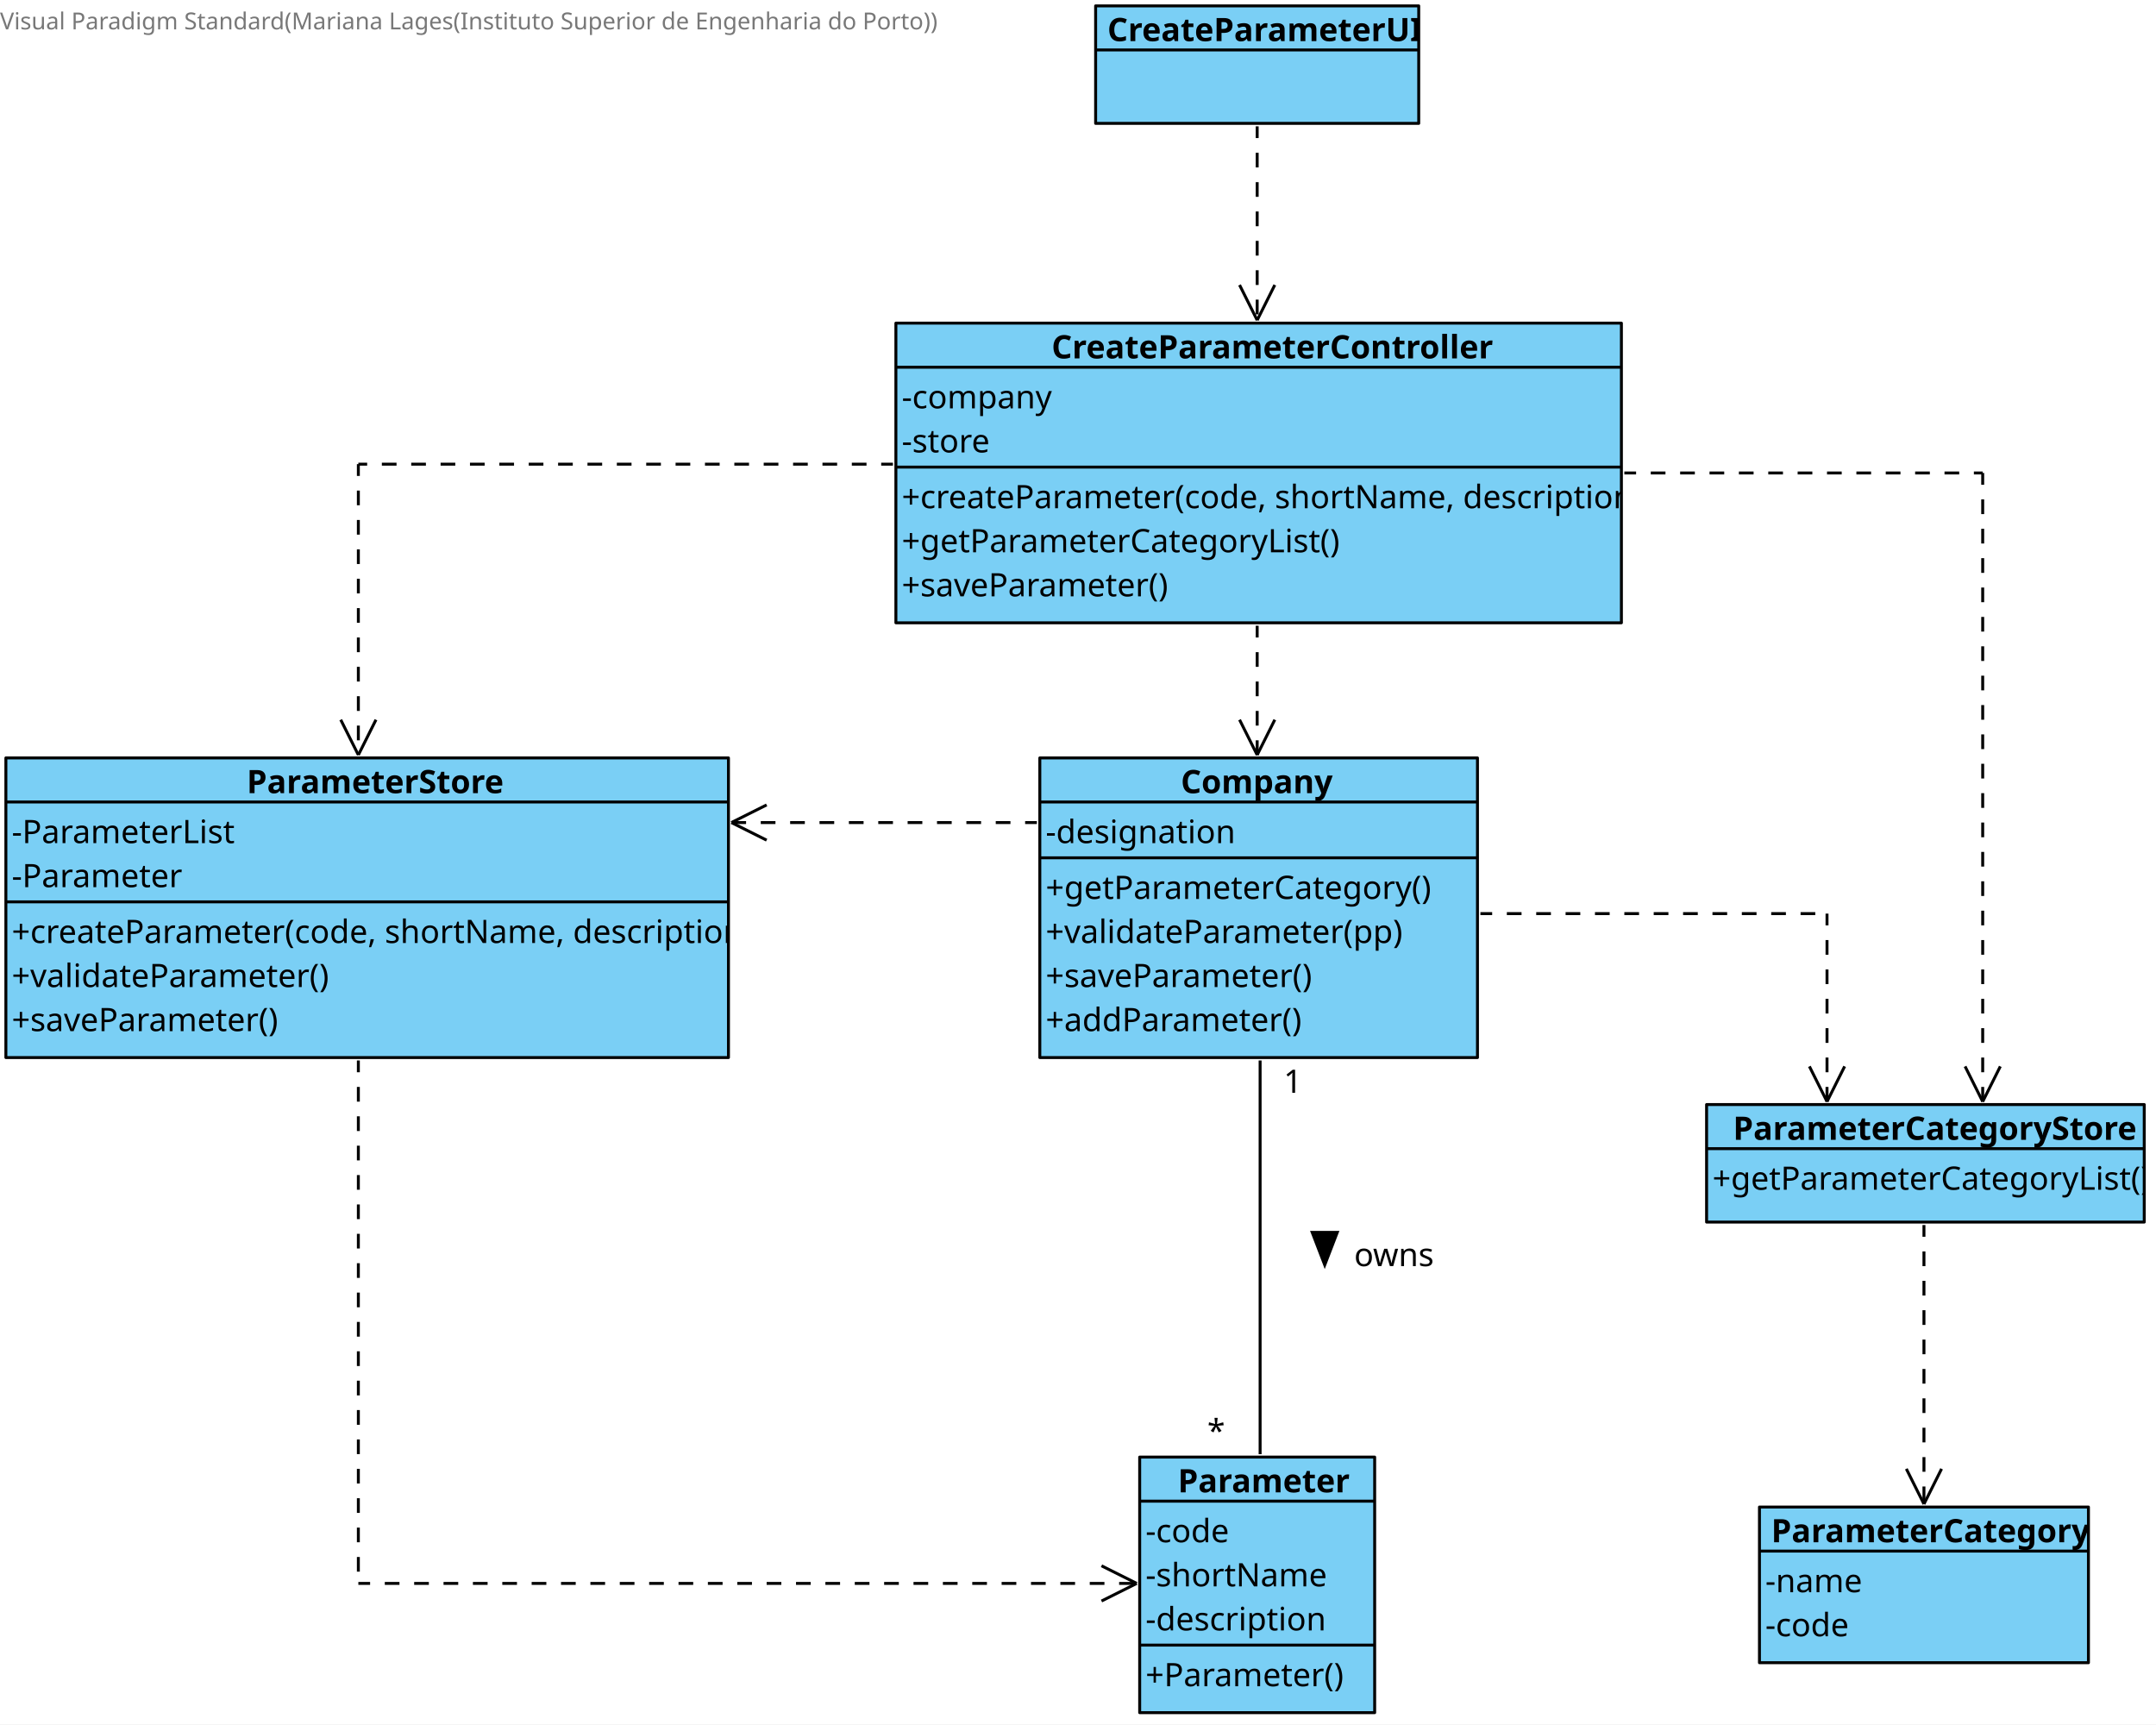
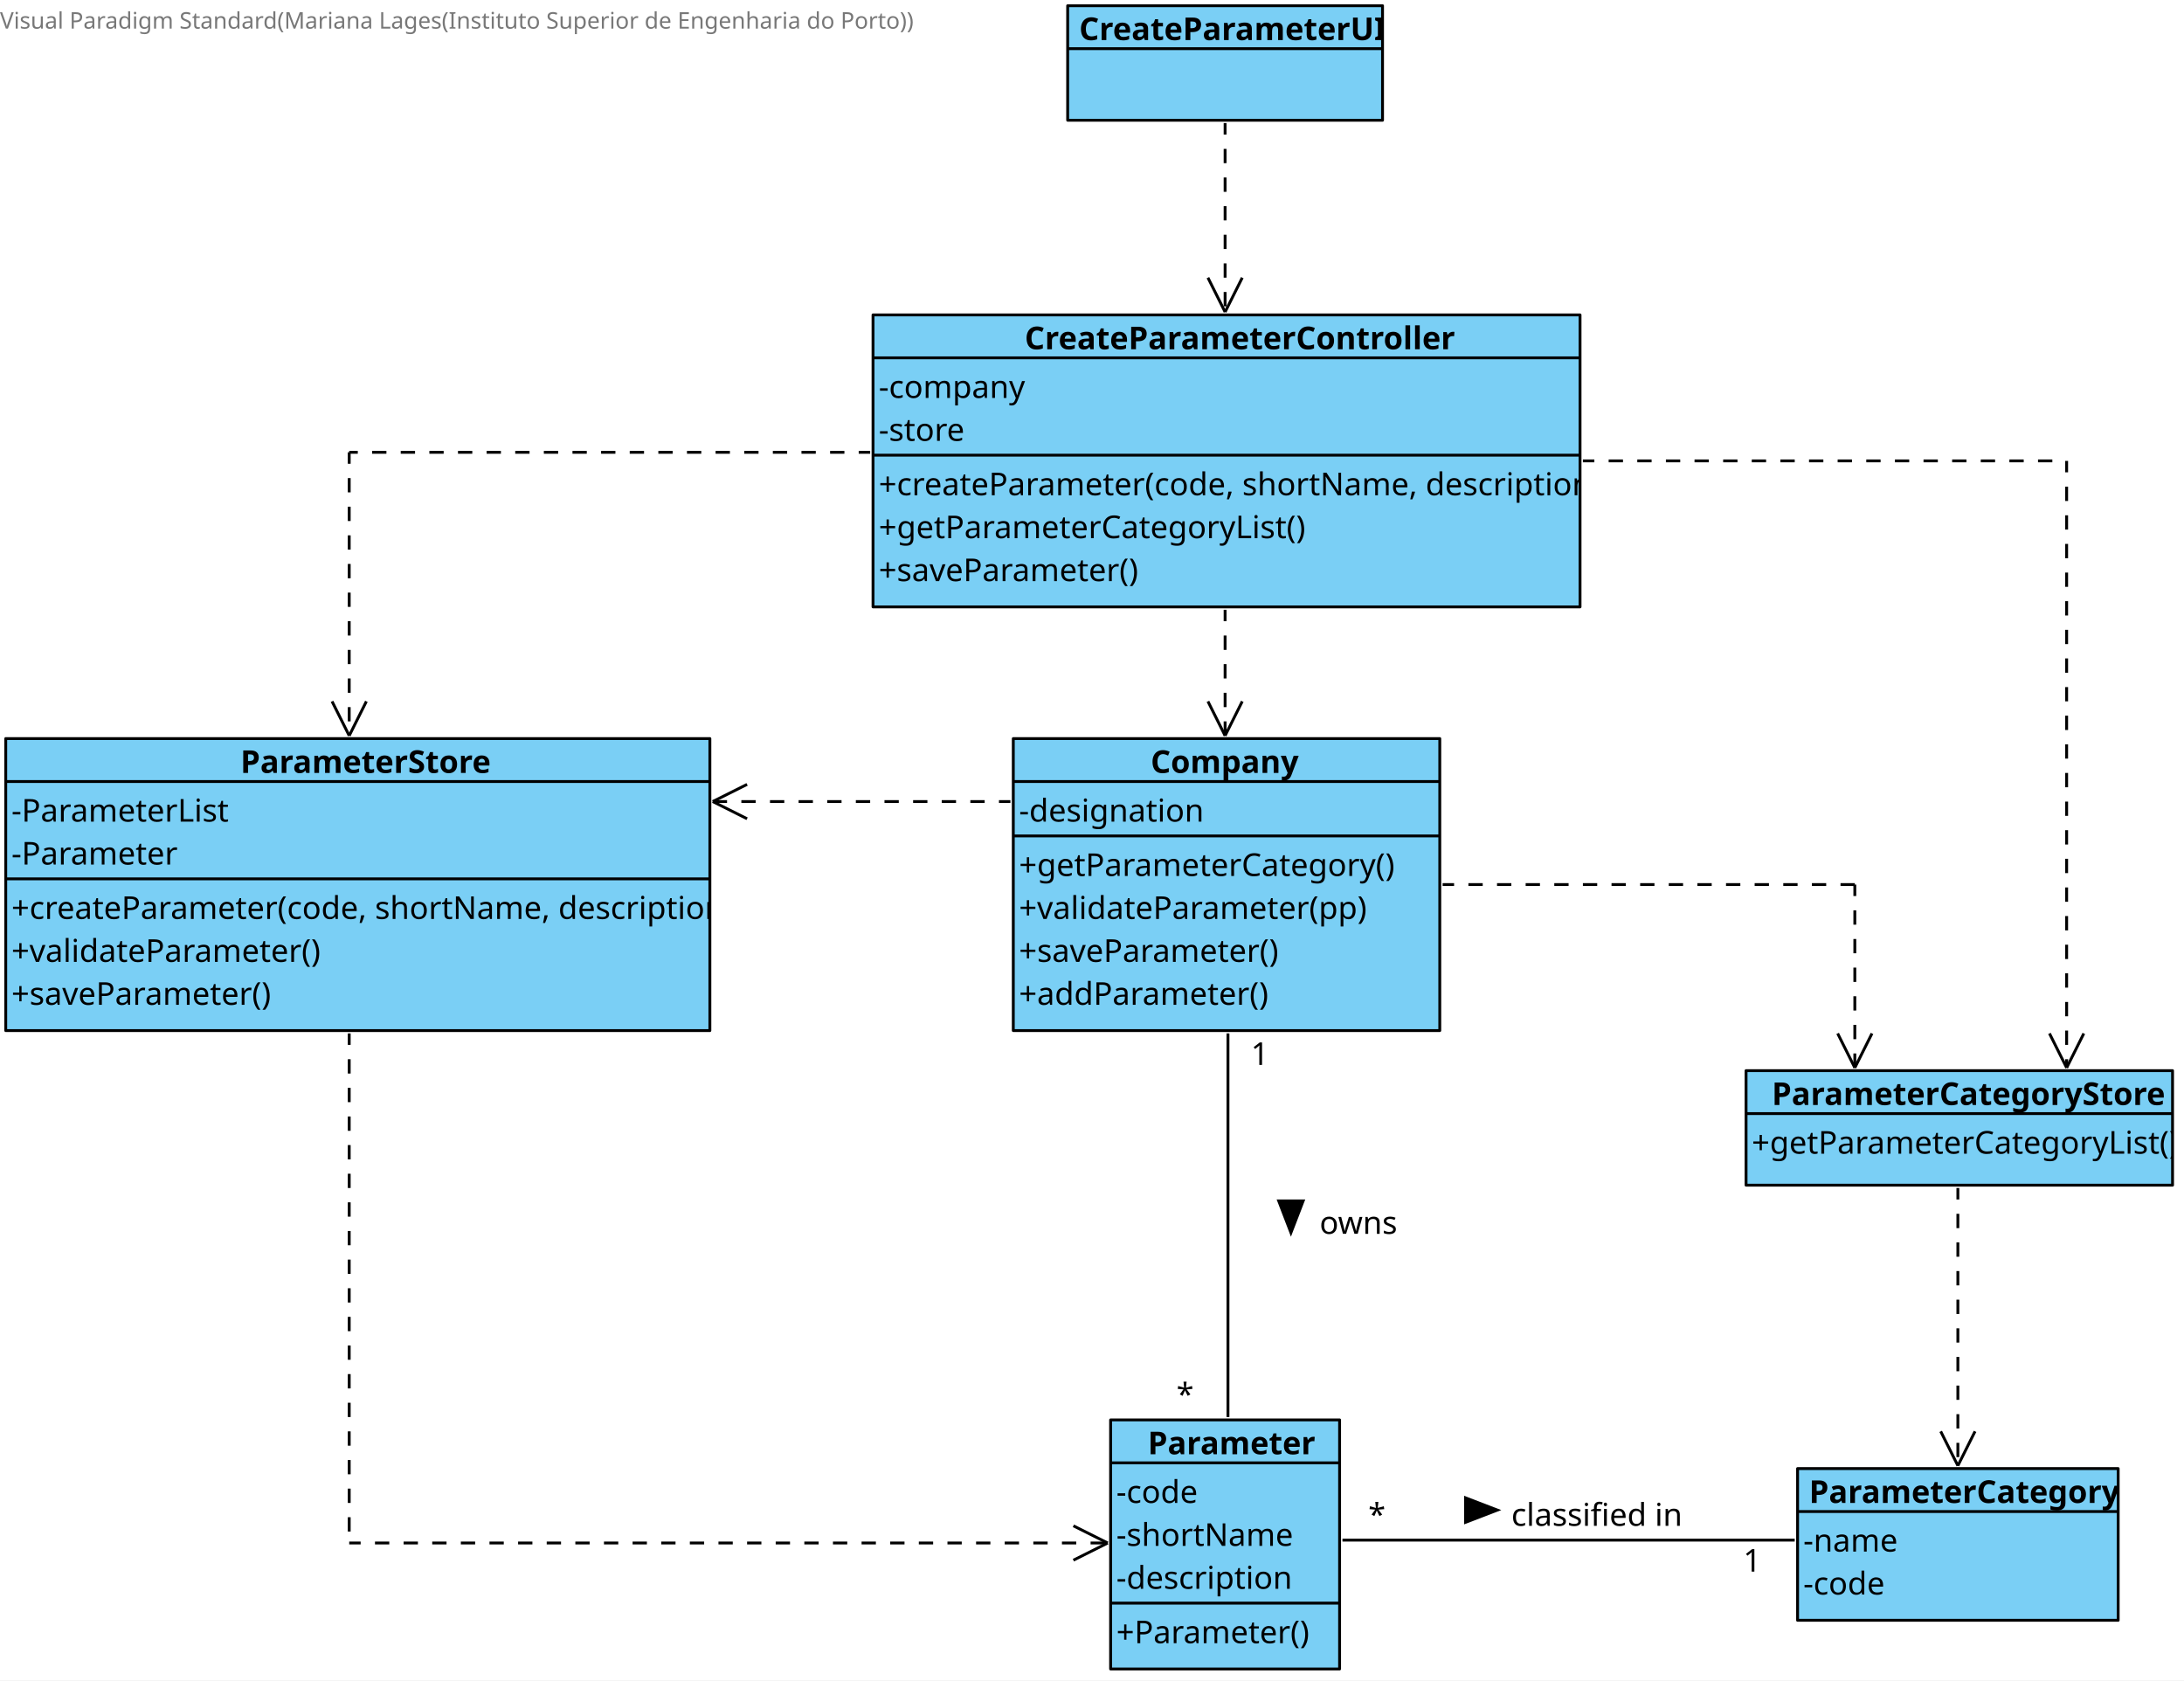
- <svg xmlns="http://www.w3.org/2000/svg" fill-opacity="0" color-rendering="auto" color-interpolation="auto" text-rendering="auto" stroke="rgb(0,0,0)" stroke-linecap="square" width="734" stroke-miterlimit="10" shape-rendering="auto" stroke-opacity="0" fill="rgb(0,0,0)" stroke-dasharray="none" font-weight="normal" stroke-width="1" height="587" font-family="'Dialog'" font-style="normal" stroke-linejoin="miter" font-size="12px" stroke-dashoffset="0" image-rendering="auto">
+ <svg xmlns="http://www.w3.org/2000/svg" fill-opacity="0" color-rendering="auto" color-interpolation="auto" text-rendering="auto" stroke="rgb(0,0,0)" stroke-linecap="square" width="763" stroke-miterlimit="10" shape-rendering="auto" stroke-opacity="0" fill="rgb(0,0,0)" stroke-dasharray="none" font-weight="normal" stroke-width="1" height="587" font-family="'Dialog'" font-style="normal" stroke-linejoin="miter" font-size="12px" stroke-dashoffset="0" image-rendering="auto">
  <defs id="genericDefs" />
  <g>
    <defs id="defs1">
      <clipPath clipPathUnits="userSpaceOnUse" id="clipPath1">
        <path d="M-7 -7 L121 -7 L121 51 L-7 51 L-7 -7 Z" />
      </clipPath>
      <clipPath clipPathUnits="userSpaceOnUse" id="clipPath2">
        <path d="M0 0 L0 25 L110 25 L110 0 Z" />
      </clipPath>
      <clipPath clipPathUnits="userSpaceOnUse" id="clipPath3">
        <path d="M0 0 L0 15 L110 15 L110 0 Z" />
      </clipPath>
      <clipPath clipPathUnits="userSpaceOnUse" id="clipPath4">
        <path d="M-7 -7 L258 -7 L258 113 L-7 113 L-7 -7 Z" />
      </clipPath>
      <clipPath clipPathUnits="userSpaceOnUse" id="clipPath5">
        <path d="M0 0 L0 87 L247 87 L247 0 Z" />
      </clipPath>
      <clipPath clipPathUnits="userSpaceOnUse" id="clipPath6">
        <path d="M0 0 L0 15 L247 15 L247 0 Z" />
      </clipPath>
      <clipPath clipPathUnits="userSpaceOnUse" id="clipPath7">
        <path d="M-7 -7 L160 -7 L160 113 L-7 113 L-7 -7 Z" />
      </clipPath>
      <clipPath clipPathUnits="userSpaceOnUse" id="clipPath8">
        <path d="M0 0 L0 87 L149 87 L149 0 Z" />
      </clipPath>
      <clipPath clipPathUnits="userSpaceOnUse" id="clipPath9">
        <path d="M0 0 L0 15 L149 15 L149 0 Z" />
      </clipPath>
      <clipPath clipPathUnits="userSpaceOnUse" id="clipPath10">
        <path d="M-7 -7 L257 -7 L257 113 L-7 113 L-7 -7 Z" />
      </clipPath>
      <clipPath clipPathUnits="userSpaceOnUse" id="clipPath11">
        <path d="M0 0 L0 87 L246 87 L246 0 Z" />
      </clipPath>
      <clipPath clipPathUnits="userSpaceOnUse" id="clipPath12">
        <path d="M0 0 L0 15 L246 15 L246 0 Z" />
      </clipPath>
      <clipPath clipPathUnits="userSpaceOnUse" id="clipPath13">
        <path d="M-7 -7 L160 -7 L160 51 L-7 51 L-7 -7 Z" />
      </clipPath>
      <clipPath clipPathUnits="userSpaceOnUse" id="clipPath14">
        <path d="M0 0 L0 25 L149 25 L149 0 Z" />
      </clipPath>
      <clipPath clipPathUnits="userSpaceOnUse" id="clipPath15">
        <path d="M-7 -7 L91 -7 L91 98 L-7 98 L-7 -7 Z" />
      </clipPath>
      <clipPath clipPathUnits="userSpaceOnUse" id="clipPath16">
        <path d="M0 0 L0 72 L80 72 L80 0 Z" />
      </clipPath>
      <clipPath clipPathUnits="userSpaceOnUse" id="clipPath17">
        <path d="M0 0 L0 15 L80 15 L80 0 Z" />
      </clipPath>
      <clipPath clipPathUnits="userSpaceOnUse" id="clipPath18">
        <path d="M-7 -7 L123 -7 L123 64 L-7 64 L-7 -7 Z" />
      </clipPath>
      <clipPath clipPathUnits="userSpaceOnUse" id="clipPath19">
        <path d="M0 0 L0 38 L112 38 L112 0 Z" />
      </clipPath>
      <clipPath clipPathUnits="userSpaceOnUse" id="clipPath20">
        <path d="M0 0 L0 15 L112 15 L112 0 Z" />
      </clipPath>
      <clipPath clipPathUnits="userSpaceOnUse" id="clipPath21">
        <path d="M-7 -7 L38 -7 L38 26 L-7 26 L-7 -7 Z" />
      </clipPath>
      <clipPath clipPathUnits="userSpaceOnUse" id="clipPath22">
        <path d="M0 0 L0 15 L27 15 L27 0 Z" />
      </clipPath>
      <clipPath clipPathUnits="userSpaceOnUse" id="clipPath23">
        <path d="M-7 -7 L36 -7 L36 26 L-7 26 L-7 -7 Z" />
      </clipPath>
      <clipPath clipPathUnits="userSpaceOnUse" id="clipPath24">
        <path d="M0 0 L0 15 L25 15 L25 0 Z" />
      </clipPath>
      <clipPath clipPathUnits="userSpaceOnUse" id="clipPath25">
        <path d="M0 0 L104 0 L104 170 L0 170 L0 0 Z" />
      </clipPath>
      <clipPath clipPathUnits="userSpaceOnUse" id="clipPath26">
        <path d="M0 0 L0 170 L104 170 L104 0 Z" />
      </clipPath>
      <clipPath clipPathUnits="userSpaceOnUse" id="clipPath27">
        <path d="M0 0 L104 0 L104 148 L0 148 L0 0 Z" />
      </clipPath>
      <clipPath clipPathUnits="userSpaceOnUse" id="clipPath28">
        <path d="M0 0 L0 148 L104 148 L104 0 Z" />
      </clipPath>
      <clipPath clipPathUnits="userSpaceOnUse" id="clipPath29">
-         <path d="M0 0 L222 0 L222 168 L0 168 L0 0 Z" />
+         <path d="M0 0 L248 0 L248 168 L0 168 L0 0 Z" />
      </clipPath>
      <clipPath clipPathUnits="userSpaceOnUse" id="clipPath30">
-         <path d="M0 0 L0 158 L43 158 L43 168 L222 168 L222 0 Z" />
+         <path d="M0 0 L0 160 L43 160 L43 168 L248 168 L248 0 Z" />
      </clipPath>
      <clipPath clipPathUnits="userSpaceOnUse" id="clipPath31">
        <path d="M0 0 L104 0 L104 238 L0 238 L0 0 Z" />
      </clipPath>
      <clipPath clipPathUnits="userSpaceOnUse" id="clipPath32">
        <path d="M0 0 L0 238 L104 238 L104 124 L54 124 L54 108 L104 108 L104 0 Z" />
      </clipPath>
      <clipPath clipPathUnits="userSpaceOnUse" id="clipPath33">
        <path d="M0 0 L369 0 L369 282 L0 282 L0 0 Z" />
      </clipPath>
      <clipPath clipPathUnits="userSpaceOnUse" id="clipPath34">
        <path d="M0 0 L0 282 L369 282 L369 124 L361 124 L361 108 L369 108 L369 0 Z" />
      </clipPath>
      <clipPath clipPathUnits="userSpaceOnUse" id="clipPath35">
-         <path d="M0 0 L104 0 L104 199 L0 199 L0 0 Z" />
+         <path d="M0 0 L104 0 L104 201 L0 201 L0 0 Z" />
      </clipPath>
      <clipPath clipPathUnits="userSpaceOnUse" id="clipPath36">
-         <path d="M0 0 L0 199 L104 199 L104 0 Z" />
+         <path d="M0 0 L0 201 L104 201 L104 0 Z" />
      </clipPath>
      <clipPath clipPathUnits="userSpaceOnUse" id="clipPath37">
        <path d="M0 0 L286 0 L286 203 L0 203 L0 0 Z" />
      </clipPath>
      <clipPath clipPathUnits="userSpaceOnUse" id="clipPath38">
        <path d="M0 0 L0 203 L286 203 L286 0 Z" />
      </clipPath>
      <clipPath clipPathUnits="userSpaceOnUse" id="clipPath39">
        <path d="M0 0 L208 0 L208 104 L0 104 L0 0 Z" />
      </clipPath>
      <clipPath clipPathUnits="userSpaceOnUse" id="clipPath40">
        <path d="M0 0 L0 104 L208 104 L208 0 Z" />
      </clipPath>
      <clipPath clipPathUnits="userSpaceOnUse" id="clipPath41">
-         <path d="M0 0 L226 0 L226 318 L0 318 L0 0 Z" />
+         <path d="M0 0 L273 0 L273 316 L0 316 L0 0 Z" />
      </clipPath>
      <clipPath clipPathUnits="userSpaceOnUse" id="clipPath42">
-         <path d="M0 0 L0 318 L226 318 L226 0 Z" />
+         <path d="M0 0 L0 316 L273 316 L273 0 Z" />
      </clipPath>
      <clipPath clipPathUnits="userSpaceOnUse" id="clipPath43">
+         <path d="M0 0 L262 0 L262 104 L0 104 L0 0 Z" />
+       </clipPath>
+       <clipPath clipPathUnits="userSpaceOnUse" id="clipPath44">
+         <path d="M176 33 L176 49 L81 49 L81 33 ZM0 0 L0 104 L262 104 L262 0 Z" />
+       </clipPath>
+       <clipPath clipPathUnits="userSpaceOnUse" id="clipPath45">
+         <path d="M-95 -16 L190 -16 L190 32 L-95 32 L-95 -16 Z" />
+       </clipPath>
+       <clipPath clipPathUnits="userSpaceOnUse" id="clipPath46">
+         <path d="M-105 -16 L180 -16 L180 32 L-105 32 L-105 -16 Z" />
+       </clipPath>
+       <clipPath clipPathUnits="userSpaceOnUse" id="clipPath47">
        <path d="M-64 -16 L128 -16 L128 32 L-64 32 L-64 -16 Z" />
      </clipPath>
-       <clipPath clipPathUnits="userSpaceOnUse" id="clipPath44">
+       <clipPath clipPathUnits="userSpaceOnUse" id="clipPath48">
        <path d="M-74 -16 L118 -16 L118 32 L-74 32 L-74 -16 Z" />
      </clipPath>
    </defs>
    <g fill="white" text-rendering="geometricPrecision" fill-opacity="1" stroke-opacity="1" stroke="white">
-       <rect x="0" width="734" height="587" y="0" stroke="none" />
+       <rect x="0" width="763" height="587" y="0" stroke="none" />
    </g>
    <g font-size="11px" transform="translate(373,2)" fill-opacity="1" fill="rgb(122,207,245)" text-rendering="geometricPrecision" image-rendering="optimizeQuality" font-family="sans-serif" stroke="rgb(122,207,245)" font-weight="bold" stroke-opacity="1">
      <rect x="0" width="110" height="40" y="0" clip-path="url(#clipPath1)" stroke="none" />
    </g>
    <g fill-opacity="1" text-rendering="geometricPrecision" stroke="black" stroke-linecap="butt" transform="translate(373,2)" stroke-miterlimit="0" stroke-opacity="1" fill="black" font-weight="bold" font-family="sans-serif" stroke-linejoin="round" font-size="11px" image-rendering="optimizeQuality">
      <rect fill="none" x="0" width="110" height="40" y="0" clip-path="url(#clipPath1)" />
      <line y2="15" fill="none" x1="0" clip-path="url(#clipPath1)" x2="110" y1="15" />
    </g>
    <g font-size="11px" transform="translate(373,2)" fill-opacity="1" fill="black" text-rendering="geometricPrecision" image-rendering="optimizeQuality" font-family="sans-serif" stroke="black" font-weight="bold" stroke-opacity="1">
      <text x="4" xml:space="preserve" y="12" clip-path="url(#clipPath3)" stroke="none">CreateParameterUI</text>
    </g>
    <g font-size="11px" transform="translate(305,110)" fill-opacity="1" fill="rgb(122,207,245)" text-rendering="geometricPrecision" image-rendering="optimizeQuality" font-family="sans-serif" stroke="rgb(122,207,245)" font-weight="bold" stroke-opacity="1">
      <rect x="0" width="247" height="102" y="0" clip-path="url(#clipPath4)" stroke="none" />
    </g>
    <g fill-opacity="1" text-rendering="geometricPrecision" stroke="black" stroke-linecap="butt" transform="translate(305,110)" stroke-miterlimit="0" stroke-opacity="1" fill="black" font-weight="bold" font-family="sans-serif" stroke-linejoin="round" font-size="11px" image-rendering="optimizeQuality">
      <rect fill="none" x="0" width="247" height="102" y="0" clip-path="url(#clipPath4)" />
      <line y2="15" fill="none" x1="0" clip-path="url(#clipPath4)" x2="247" y1="15" />
    </g>
    <g font-size="11px" transform="matrix(1,0,0,1,305,125)" fill-opacity="1" fill="black" text-rendering="geometricPrecision" image-rendering="optimizeQuality" font-family="sans-serif" stroke="black" stroke-opacity="1">
      <text x="2" xml:space="preserve" y="14" clip-path="url(#clipPath5)" stroke="none">-company</text>
    </g>
    <g font-size="11px" transform="matrix(1,0,0,1,305,125)" fill-opacity="1" fill="black" text-rendering="geometricPrecision" image-rendering="optimizeQuality" font-family="sans-serif" stroke="black" stroke-opacity="1">
      <text x="2" xml:space="preserve" y="29" clip-path="url(#clipPath5)" stroke="none">-store</text>
      <line stroke-linecap="butt" clip-path="url(#clipPath5)" fill="none" x1="0" x2="247" y1="34" y2="34" stroke-linejoin="bevel" stroke-miterlimit="0" />
    </g>
    <g font-size="11px" transform="matrix(1,0,0,1,305,125)" fill-opacity="1" fill="black" text-rendering="geometricPrecision" image-rendering="optimizeQuality" font-family="sans-serif" stroke="black" stroke-opacity="1">
      <text x="2" xml:space="preserve" y="48" clip-path="url(#clipPath5)" stroke="none">+createParameter(code, shortName, description)</text>
    </g>
    <g font-size="11px" transform="matrix(1,0,0,1,305,125)" fill-opacity="1" fill="black" text-rendering="geometricPrecision" image-rendering="optimizeQuality" font-family="sans-serif" stroke="black" stroke-opacity="1">
      <text x="2" xml:space="preserve" y="63" clip-path="url(#clipPath5)" stroke="none">+getParameterCategoryList()</text>
    </g>
    <g font-size="11px" transform="matrix(1,0,0,1,305,125)" fill-opacity="1" fill="black" text-rendering="geometricPrecision" image-rendering="optimizeQuality" font-family="sans-serif" stroke="black" stroke-opacity="1">
      <text x="2" xml:space="preserve" y="78" clip-path="url(#clipPath5)" stroke="none">+saveParameter()</text>
    </g>
    <g font-size="11px" transform="translate(305,110)" fill-opacity="1" fill="black" text-rendering="geometricPrecision" image-rendering="optimizeQuality" font-family="sans-serif" stroke="black" font-weight="bold" stroke-opacity="1">
      <text x="53" xml:space="preserve" y="12" clip-path="url(#clipPath6)" stroke="none">CreateParameterController</text>
    </g>
    <g font-size="11px" transform="translate(354,258)" fill-opacity="1" fill="rgb(122,207,245)" text-rendering="geometricPrecision" image-rendering="optimizeQuality" font-family="sans-serif" stroke="rgb(122,207,245)" font-weight="bold" stroke-opacity="1">
      <rect x="0" width="149" height="102" y="0" clip-path="url(#clipPath7)" stroke="none" />
    </g>
    <g fill-opacity="1" text-rendering="geometricPrecision" stroke="black" stroke-linecap="butt" transform="translate(354,258)" stroke-miterlimit="0" stroke-opacity="1" fill="black" font-weight="bold" font-family="sans-serif" stroke-linejoin="round" font-size="11px" image-rendering="optimizeQuality">
      <rect fill="none" x="0" width="149" height="102" y="0" clip-path="url(#clipPath7)" />
      <line y2="15" fill="none" x1="0" clip-path="url(#clipPath7)" x2="149" y1="15" />
    </g>
    <g font-size="11px" transform="matrix(1,0,0,1,354,273)" fill-opacity="1" fill="black" text-rendering="geometricPrecision" image-rendering="optimizeQuality" font-family="sans-serif" stroke="black" stroke-opacity="1">
      <text x="2" xml:space="preserve" y="14" clip-path="url(#clipPath8)" stroke="none">-designation</text>
    </g>
    <g stroke-linecap="butt" font-size="11px" transform="matrix(1,0,0,1,354,273)" fill-opacity="1" fill="black" text-rendering="geometricPrecision" image-rendering="optimizeQuality" font-family="sans-serif" stroke-linejoin="bevel" stroke="black" stroke-opacity="1" stroke-miterlimit="0">
      <line y2="19" fill="none" x1="0" clip-path="url(#clipPath8)" x2="149" y1="19" />
    </g>
    <g font-size="11px" transform="matrix(1,0,0,1,354,273)" fill-opacity="1" fill="black" text-rendering="geometricPrecision" image-rendering="optimizeQuality" font-family="sans-serif" stroke="black" stroke-opacity="1">
      <text x="2" xml:space="preserve" y="33" clip-path="url(#clipPath8)" stroke="none">+getParameterCategory()</text>
    </g>
    <g font-size="11px" transform="matrix(1,0,0,1,354,273)" fill-opacity="1" fill="black" text-rendering="geometricPrecision" image-rendering="optimizeQuality" font-family="sans-serif" stroke="black" stroke-opacity="1">
      <text x="2" xml:space="preserve" y="48" clip-path="url(#clipPath8)" stroke="none">+validateParameter(pp)</text>
    </g>
    <g font-size="11px" transform="matrix(1,0,0,1,354,273)" fill-opacity="1" fill="black" text-rendering="geometricPrecision" image-rendering="optimizeQuality" font-family="sans-serif" stroke="black" stroke-opacity="1">
      <text x="2" xml:space="preserve" y="63" clip-path="url(#clipPath8)" stroke="none">+saveParameter()</text>
    </g>
    <g font-size="11px" transform="matrix(1,0,0,1,354,273)" fill-opacity="1" fill="black" text-rendering="geometricPrecision" image-rendering="optimizeQuality" font-family="sans-serif" stroke="black" stroke-opacity="1">
      <text x="2" xml:space="preserve" y="78" clip-path="url(#clipPath8)" stroke="none">+addParameter()</text>
    </g>
    <g font-size="11px" transform="translate(354,258)" fill-opacity="1" fill="black" text-rendering="geometricPrecision" image-rendering="optimizeQuality" font-family="sans-serif" stroke="black" font-weight="bold" stroke-opacity="1">
      <text x="48" xml:space="preserve" y="12" clip-path="url(#clipPath9)" stroke="none">Company</text>
    </g>
    <g font-size="11px" transform="translate(2,258)" fill-opacity="1" fill="rgb(122,207,245)" text-rendering="geometricPrecision" image-rendering="optimizeQuality" font-family="sans-serif" stroke="rgb(122,207,245)" font-weight="bold" stroke-opacity="1">
      <rect x="0" width="246" height="102" y="0" clip-path="url(#clipPath10)" stroke="none" />
    </g>
    <g fill-opacity="1" text-rendering="geometricPrecision" stroke="black" stroke-linecap="butt" transform="translate(2,258)" stroke-miterlimit="0" stroke-opacity="1" fill="black" font-weight="bold" font-family="sans-serif" stroke-linejoin="round" font-size="11px" image-rendering="optimizeQuality">
      <rect fill="none" x="0" width="246" height="102" y="0" clip-path="url(#clipPath10)" />
      <line y2="15" fill="none" x1="0" clip-path="url(#clipPath10)" x2="246" y1="15" />
    </g>
    <g font-size="11px" transform="matrix(1,0,0,1,2,273)" fill-opacity="1" fill="black" text-rendering="geometricPrecision" image-rendering="optimizeQuality" font-family="sans-serif" stroke="black" stroke-opacity="1">
      <text x="2" xml:space="preserve" y="14" clip-path="url(#clipPath11)" stroke="none">-ParameterList</text>
    </g>
    <g font-size="11px" transform="matrix(1,0,0,1,2,273)" fill-opacity="1" fill="black" text-rendering="geometricPrecision" image-rendering="optimizeQuality" font-family="sans-serif" stroke="black" stroke-opacity="1">
      <text x="2" xml:space="preserve" y="29" clip-path="url(#clipPath11)" stroke="none">-Parameter</text>
      <line stroke-linecap="butt" clip-path="url(#clipPath11)" fill="none" x1="0" x2="246" y1="34" y2="34" stroke-linejoin="bevel" stroke-miterlimit="0" />
    </g>
    <g font-size="11px" transform="matrix(1,0,0,1,2,273)" fill-opacity="1" fill="black" text-rendering="geometricPrecision" image-rendering="optimizeQuality" font-family="sans-serif" stroke="black" stroke-opacity="1">
      <text x="2" xml:space="preserve" y="48" clip-path="url(#clipPath11)" stroke="none">+createParameter(code, shortName, description)</text>
    </g>
    <g font-size="11px" transform="matrix(1,0,0,1,2,273)" fill-opacity="1" fill="black" text-rendering="geometricPrecision" image-rendering="optimizeQuality" font-family="sans-serif" stroke="black" stroke-opacity="1">
      <text x="2" xml:space="preserve" y="63" clip-path="url(#clipPath11)" stroke="none">+validateParameter()</text>
    </g>
    <g font-size="11px" transform="matrix(1,0,0,1,2,273)" fill-opacity="1" fill="black" text-rendering="geometricPrecision" image-rendering="optimizeQuality" font-family="sans-serif" stroke="black" stroke-opacity="1">
      <text x="2" xml:space="preserve" y="78" clip-path="url(#clipPath11)" stroke="none">+saveParameter()</text>
    </g>
    <g font-size="11px" transform="translate(2,258)" fill-opacity="1" fill="black" text-rendering="geometricPrecision" image-rendering="optimizeQuality" font-family="sans-serif" stroke="black" font-weight="bold" stroke-opacity="1">
      <text x="82" xml:space="preserve" y="12" clip-path="url(#clipPath12)" stroke="none">ParameterStore</text>
    </g>
-     <g font-size="11px" transform="translate(581,376)" fill-opacity="1" fill="rgb(122,207,245)" text-rendering="geometricPrecision" image-rendering="optimizeQuality" font-family="sans-serif" stroke="rgb(122,207,245)" font-weight="bold" stroke-opacity="1">
+     <g font-size="11px" transform="translate(610,374)" fill-opacity="1" fill="rgb(122,207,245)" text-rendering="geometricPrecision" image-rendering="optimizeQuality" font-family="sans-serif" stroke="rgb(122,207,245)" font-weight="bold" stroke-opacity="1">
      <rect x="0" width="149" height="40" y="0" clip-path="url(#clipPath13)" stroke="none" />
    </g>
-     <g fill-opacity="1" text-rendering="geometricPrecision" stroke="black" stroke-linecap="butt" transform="translate(581,376)" stroke-miterlimit="0" stroke-opacity="1" fill="black" font-weight="bold" font-family="sans-serif" stroke-linejoin="round" font-size="11px" image-rendering="optimizeQuality">
+     <g fill-opacity="1" text-rendering="geometricPrecision" stroke="black" stroke-linecap="butt" transform="translate(610,374)" stroke-miterlimit="0" stroke-opacity="1" fill="black" font-weight="bold" font-family="sans-serif" stroke-linejoin="round" font-size="11px" image-rendering="optimizeQuality">
      <rect fill="none" x="0" width="149" height="40" y="0" clip-path="url(#clipPath13)" />
      <line y2="15" fill="none" x1="0" clip-path="url(#clipPath13)" x2="149" y1="15" />
    </g>
-     <g font-size="11px" transform="matrix(1,0,0,1,581,391)" fill-opacity="1" fill="black" text-rendering="geometricPrecision" image-rendering="optimizeQuality" font-family="sans-serif" stroke="black" stroke-opacity="1">
+     <g font-size="11px" transform="matrix(1,0,0,1,610,389)" fill-opacity="1" fill="black" text-rendering="geometricPrecision" image-rendering="optimizeQuality" font-family="sans-serif" stroke="black" stroke-opacity="1">
      <text x="2" xml:space="preserve" y="14" clip-path="url(#clipPath14)" stroke="none">+getParameterCategoryList()</text>
    </g>
-     <g font-size="11px" transform="translate(581,376)" fill-opacity="1" fill="black" text-rendering="geometricPrecision" image-rendering="optimizeQuality" font-family="sans-serif" stroke="black" font-weight="bold" stroke-opacity="1">
+     <g font-size="11px" transform="translate(610,374)" fill-opacity="1" fill="black" text-rendering="geometricPrecision" image-rendering="optimizeQuality" font-family="sans-serif" stroke="black" font-weight="bold" stroke-opacity="1">
      <text x="9" xml:space="preserve" y="12" clip-path="url(#clipPath9)" stroke="none">ParameterCategoryStore</text>
    </g>
    <g font-size="11px" transform="translate(388,496)" fill-opacity="1" fill="rgb(122,207,245)" text-rendering="geometricPrecision" image-rendering="optimizeQuality" font-family="sans-serif" stroke="rgb(122,207,245)" font-weight="bold" stroke-opacity="1">
      <rect x="0" width="80" height="87" y="0" clip-path="url(#clipPath15)" stroke="none" />
    </g>
    <g fill-opacity="1" text-rendering="geometricPrecision" stroke="black" stroke-linecap="butt" transform="translate(388,496)" stroke-miterlimit="0" stroke-opacity="1" fill="black" font-weight="bold" font-family="sans-serif" stroke-linejoin="round" font-size="11px" image-rendering="optimizeQuality">
      <rect fill="none" x="0" width="80" height="87" y="0" clip-path="url(#clipPath15)" />
      <line y2="15" fill="none" x1="0" clip-path="url(#clipPath15)" x2="80" y1="15" />
    </g>
    <g font-size="11px" transform="matrix(1,0,0,1,388,511)" fill-opacity="1" fill="black" text-rendering="geometricPrecision" image-rendering="optimizeQuality" font-family="sans-serif" stroke="black" stroke-opacity="1">
      <text x="2" xml:space="preserve" y="14" clip-path="url(#clipPath16)" stroke="none">-code</text>
    </g>
    <g font-size="11px" transform="matrix(1,0,0,1,388,511)" fill-opacity="1" fill="black" text-rendering="geometricPrecision" image-rendering="optimizeQuality" font-family="sans-serif" stroke="black" stroke-opacity="1">
      <text x="2" xml:space="preserve" y="29" clip-path="url(#clipPath16)" stroke="none">-shortName</text>
    </g>
    <g font-size="11px" transform="matrix(1,0,0,1,388,511)" fill-opacity="1" fill="black" text-rendering="geometricPrecision" image-rendering="optimizeQuality" font-family="sans-serif" stroke="black" stroke-opacity="1">
      <text x="2" xml:space="preserve" y="44" clip-path="url(#clipPath16)" stroke="none">-description</text>
      <line stroke-linecap="butt" clip-path="url(#clipPath16)" fill="none" x1="0" x2="80" y1="49" y2="49" stroke-linejoin="bevel" stroke-miterlimit="0" />
    </g>
    <g font-size="11px" transform="matrix(1,0,0,1,388,511)" fill-opacity="1" fill="black" text-rendering="geometricPrecision" image-rendering="optimizeQuality" font-family="sans-serif" stroke="black" stroke-opacity="1">
      <text x="2" xml:space="preserve" y="63" clip-path="url(#clipPath16)" stroke="none">+Parameter()</text>
    </g>
    <g font-size="11px" transform="translate(388,496)" fill-opacity="1" fill="black" text-rendering="geometricPrecision" image-rendering="optimizeQuality" font-family="sans-serif" stroke="black" font-weight="bold" stroke-opacity="1">
      <text x="13" xml:space="preserve" y="12" clip-path="url(#clipPath17)" stroke="none">Parameter</text>
    </g>
-     <g font-size="11px" transform="translate(599,513)" fill-opacity="1" fill="rgb(122,207,245)" text-rendering="geometricPrecision" image-rendering="optimizeQuality" font-family="sans-serif" stroke="rgb(122,207,245)" font-weight="bold" stroke-opacity="1">
+     <g font-size="11px" transform="translate(628,513)" fill-opacity="1" fill="rgb(122,207,245)" text-rendering="geometricPrecision" image-rendering="optimizeQuality" font-family="sans-serif" stroke="rgb(122,207,245)" font-weight="bold" stroke-opacity="1">
      <rect x="0" width="112" height="53" y="0" clip-path="url(#clipPath18)" stroke="none" />
    </g>
-     <g fill-opacity="1" text-rendering="geometricPrecision" stroke="black" stroke-linecap="butt" transform="translate(599,513)" stroke-miterlimit="0" stroke-opacity="1" fill="black" font-weight="bold" font-family="sans-serif" stroke-linejoin="round" font-size="11px" image-rendering="optimizeQuality">
+     <g fill-opacity="1" text-rendering="geometricPrecision" stroke="black" stroke-linecap="butt" transform="translate(628,513)" stroke-miterlimit="0" stroke-opacity="1" fill="black" font-weight="bold" font-family="sans-serif" stroke-linejoin="round" font-size="11px" image-rendering="optimizeQuality">
      <rect fill="none" x="0" width="112" height="53" y="0" clip-path="url(#clipPath18)" />
      <line y2="15" fill="none" x1="0" clip-path="url(#clipPath18)" x2="112" y1="15" />
    </g>
-     <g font-size="11px" transform="matrix(1,0,0,1,599,528)" fill-opacity="1" fill="black" text-rendering="geometricPrecision" image-rendering="optimizeQuality" font-family="sans-serif" stroke="black" stroke-opacity="1">
+     <g font-size="11px" transform="matrix(1,0,0,1,628,528)" fill-opacity="1" fill="black" text-rendering="geometricPrecision" image-rendering="optimizeQuality" font-family="sans-serif" stroke="black" stroke-opacity="1">
      <text x="2" xml:space="preserve" y="14" clip-path="url(#clipPath19)" stroke="none">-name</text>
    </g>
-     <g font-size="11px" transform="matrix(1,0,0,1,599,528)" fill-opacity="1" fill="black" text-rendering="geometricPrecision" image-rendering="optimizeQuality" font-family="sans-serif" stroke="black" stroke-opacity="1">
+     <g font-size="11px" transform="matrix(1,0,0,1,628,528)" fill-opacity="1" fill="black" text-rendering="geometricPrecision" image-rendering="optimizeQuality" font-family="sans-serif" stroke="black" stroke-opacity="1">
      <text x="2" xml:space="preserve" y="29" clip-path="url(#clipPath19)" stroke="none">-code</text>
    </g>
-     <g font-size="11px" transform="translate(599,513)" fill-opacity="1" fill="black" text-rendering="geometricPrecision" image-rendering="optimizeQuality" font-family="sans-serif" stroke="black" font-weight="bold" stroke-opacity="1">
+     <g font-size="11px" transform="translate(628,513)" fill-opacity="1" fill="black" text-rendering="geometricPrecision" image-rendering="optimizeQuality" font-family="sans-serif" stroke="black" font-weight="bold" stroke-opacity="1">
      <text x="4" xml:space="preserve" y="12" clip-path="url(#clipPath20)" stroke="none">ParameterCategory</text>
    </g>
    <g font-size="11px" transform="translate(427,360)" fill-opacity="1" fill="black" text-rendering="geometricPrecision" image-rendering="optimizeQuality" font-family="sans-serif" stroke="black" stroke-opacity="1">
      <text x="10" xml:space="preserve" y="12" clip-path="url(#clipPath22)" stroke="none">1</text>
    </g>
    <g font-size="11px" transform="translate(401,479)" fill-opacity="1" fill="black" text-rendering="geometricPrecision" image-rendering="optimizeQuality" font-family="sans-serif" stroke="black" stroke-opacity="1">
+       <text x="10" xml:space="preserve" y="12" clip-path="url(#clipPath24)" stroke="none">*</text>
+     </g>
+     <g font-size="11px" transform="translate(599,537)" fill-opacity="1" fill="black" text-rendering="geometricPrecision" image-rendering="optimizeQuality" font-family="sans-serif" stroke="black" stroke-opacity="1">
+       <text x="10" xml:space="preserve" y="12" clip-path="url(#clipPath22)" stroke="none">1</text>
+     </g>
+     <g font-size="11px" transform="translate(468,521)" fill-opacity="1" fill="black" text-rendering="geometricPrecision" image-rendering="optimizeQuality" font-family="sans-serif" stroke="black" stroke-opacity="1">
      <text x="10" xml:space="preserve" y="12" clip-path="url(#clipPath24)" stroke="none">*</text>
    </g>
    <g fill-opacity="1" text-rendering="geometricPrecision" stroke="black" stroke-linecap="butt" transform="translate(378,-7)" stroke-opacity="1" fill="black" stroke-dasharray="5" font-family="sans-serif" stroke-linejoin="round" font-size="11px" stroke-dashoffset="1" image-rendering="optimizeQuality">
      <line y2="116" fill="none" x1="50" clip-path="url(#clipPath26)" x2="50" y1="50" />
      <line clip-path="url(#clipPath26)" stroke-dashoffset="0" fill="none" x1="50" x2="56" y1="116" y2="104" stroke-dasharray="none" />
      <line clip-path="url(#clipPath26)" stroke-dashoffset="0" fill="none" x1="50" x2="44" y1="116" y2="104" stroke-dasharray="none" />
    </g>
    <g fill-opacity="1" text-rendering="geometricPrecision" stroke="black" stroke-linecap="butt" transform="translate(378,163)" stroke-opacity="1" fill="black" stroke-dasharray="5" font-family="sans-serif" stroke-linejoin="round" font-size="11px" stroke-dashoffset="1" image-rendering="optimizeQuality">
      <line y2="94" fill="none" x1="50" clip-path="url(#clipPath28)" x2="50" y1="50" />
      <line clip-path="url(#clipPath28)" stroke-dashoffset="0" fill="none" x1="50" x2="56" y1="94" y2="82" stroke-dasharray="none" />
      <line clip-path="url(#clipPath28)" stroke-dashoffset="0" fill="none" x1="50" x2="44" y1="94" y2="82" stroke-dasharray="none" />
    </g>
-     <g fill-opacity="1" text-rendering="geometricPrecision" stroke="black" stroke-linecap="butt" transform="translate(454,261)" stroke-opacity="1" fill="black" stroke-dasharray="5" font-family="sans-serif" stroke-linejoin="round" font-size="11px" stroke-dashoffset="1" image-rendering="optimizeQuality">
-       <line y2="50" fill="none" x1="50" clip-path="url(#clipPath30)" x2="168" y1="50" />
-       <line y2="114" fill="none" x1="168" clip-path="url(#clipPath30)" x2="168" y1="50" />
-       <line clip-path="url(#clipPath30)" stroke-dashoffset="0" fill="none" x1="168" x2="174" y1="114" y2="102" stroke-dasharray="none" />
-       <line clip-path="url(#clipPath30)" stroke-dashoffset="0" fill="none" x1="168" x2="162" y1="114" y2="102" stroke-dasharray="none" />
+     <g fill-opacity="1" text-rendering="geometricPrecision" stroke="black" stroke-linecap="butt" transform="translate(454,259)" stroke-opacity="1" fill="black" stroke-dasharray="5" font-family="sans-serif" stroke-linejoin="round" font-size="11px" stroke-dashoffset="1" image-rendering="optimizeQuality">
+       <line y2="50" fill="none" x1="50" clip-path="url(#clipPath30)" x2="194" y1="50" />
+       <line y2="114" fill="none" x1="194" clip-path="url(#clipPath30)" x2="194" y1="50" />
+       <line clip-path="url(#clipPath30)" stroke-dashoffset="0" fill="none" x1="194" x2="200" y1="114" y2="102" stroke-dasharray="none" />
+       <line clip-path="url(#clipPath30)" stroke-dashoffset="0" fill="none" x1="194" x2="188" y1="114" y2="102" stroke-dasharray="none" />
    </g>
    <g stroke-linecap="butt" font-size="11px" transform="translate(379,311)" fill-opacity="1" fill="black" text-rendering="geometricPrecision" image-rendering="optimizeQuality" font-family="sans-serif" stroke-linejoin="round" stroke="black" stroke-opacity="1">
      <line y2="184" fill="none" x1="50" clip-path="url(#clipPath32)" x2="50" y1="50" />
    </g>
    <g fill-opacity="1" text-rendering="geometricPrecision" stroke="black" stroke-linecap="butt" transform="translate(72,311)" stroke-opacity="1" fill="black" stroke-dasharray="5" font-family="sans-serif" stroke-linejoin="round" font-size="11px" stroke-dashoffset="1" image-rendering="optimizeQuality">
      <line y2="228" fill="none" x1="50" clip-path="url(#clipPath34)" x2="50" y1="50" />
      <line y2="228" fill="none" x1="50" clip-path="url(#clipPath34)" x2="315" y1="228" />
      <line clip-path="url(#clipPath34)" stroke-dashoffset="0" fill="none" x1="315" x2="303" y1="228" y2="222" stroke-dasharray="none" />
      <line clip-path="url(#clipPath34)" stroke-dashoffset="0" fill="none" x1="315" x2="303" y1="228" y2="234" stroke-dasharray="none" />
    </g>
-     <g fill-opacity="1" text-rendering="geometricPrecision" stroke="black" stroke-linecap="butt" transform="translate(605,367)" stroke-opacity="1" fill="black" stroke-dasharray="5" font-family="sans-serif" stroke-linejoin="round" font-size="11px" stroke-dashoffset="1" image-rendering="optimizeQuality">
-       <line y2="145" fill="none" x1="50" clip-path="url(#clipPath36)" x2="50" y1="50" />
-       <line clip-path="url(#clipPath36)" stroke-dashoffset="0" fill="none" x1="50" x2="56" y1="145" y2="133" stroke-dasharray="none" />
-       <line clip-path="url(#clipPath36)" stroke-dashoffset="0" fill="none" x1="50" x2="44" y1="145" y2="133" stroke-dasharray="none" />
+     <g fill-opacity="1" text-rendering="geometricPrecision" stroke="black" stroke-linecap="butt" transform="translate(634,365)" stroke-opacity="1" fill="black" stroke-dasharray="5" font-family="sans-serif" stroke-linejoin="round" font-size="11px" stroke-dashoffset="1" image-rendering="optimizeQuality">
+       <line y2="147" fill="none" x1="50" clip-path="url(#clipPath36)" x2="50" y1="50" />
+       <line clip-path="url(#clipPath36)" stroke-dashoffset="0" fill="none" x1="50" x2="56" y1="147" y2="135" stroke-dasharray="none" />
+       <line clip-path="url(#clipPath36)" stroke-dashoffset="0" fill="none" x1="50" x2="44" y1="147" y2="135" stroke-dasharray="none" />
    </g>
    <g fill-opacity="1" text-rendering="geometricPrecision" stroke="black" stroke-linecap="butt" transform="translate(72,108)" stroke-opacity="1" fill="black" stroke-dasharray="5" font-family="sans-serif" stroke-linejoin="round" font-size="11px" stroke-dashoffset="1" image-rendering="optimizeQuality">
      <line y2="50" fill="none" x1="232" clip-path="url(#clipPath38)" x2="50" y1="50" />
      <line y2="149" fill="none" x1="50" clip-path="url(#clipPath38)" x2="50" y1="50" />
      <line clip-path="url(#clipPath38)" stroke-dashoffset="0" fill="none" x1="50" x2="56" y1="149" y2="137" stroke-dasharray="none" />
      <line clip-path="url(#clipPath38)" stroke-dashoffset="0" fill="none" x1="50" x2="44" y1="149" y2="137" stroke-dasharray="none" />
    </g>
    <g fill-opacity="1" text-rendering="geometricPrecision" stroke="black" stroke-linecap="butt" transform="translate(199,230)" stroke-opacity="1" fill="black" stroke-dasharray="5" font-family="sans-serif" stroke-linejoin="round" font-size="11px" stroke-dashoffset="1" image-rendering="optimizeQuality">
      <line y2="50" fill="none" x1="154" clip-path="url(#clipPath40)" x2="50" y1="50" />
      <line clip-path="url(#clipPath40)" stroke-dashoffset="0" fill="none" x1="50" x2="62" y1="50" y2="56" stroke-dasharray="none" />
      <line clip-path="url(#clipPath40)" stroke-dashoffset="0" fill="none" x1="50" x2="62" y1="50" y2="44" stroke-dasharray="none" />
    </g>
    <g fill-opacity="1" text-rendering="geometricPrecision" stroke="black" stroke-linecap="butt" transform="translate(503,111)" stroke-opacity="1" fill="black" stroke-dasharray="5" font-family="sans-serif" stroke-linejoin="round" font-size="11px" stroke-dashoffset="1" image-rendering="optimizeQuality">
-       <line y2="50" fill="none" x1="50" clip-path="url(#clipPath42)" x2="172" y1="50" />
-       <line y2="264" fill="none" x1="172" clip-path="url(#clipPath42)" x2="172" y1="50" />
-       <line clip-path="url(#clipPath42)" stroke-dashoffset="0" fill="none" x1="172" x2="178" y1="264" y2="252" stroke-dasharray="none" />
-       <line clip-path="url(#clipPath42)" stroke-dashoffset="0" fill="none" x1="172" x2="166" y1="264" y2="252" stroke-dasharray="none" />
+       <line y2="50" fill="none" x1="50" clip-path="url(#clipPath42)" x2="219" y1="50" />
+       <line y2="262" fill="none" x1="219" clip-path="url(#clipPath42)" x2="219" y1="50" />
+       <line clip-path="url(#clipPath42)" stroke-dashoffset="0" fill="none" x1="219" x2="225" y1="262" y2="250" stroke-dasharray="none" />
+       <line clip-path="url(#clipPath42)" stroke-dashoffset="0" fill="none" x1="219" x2="213" y1="262" y2="250" stroke-dasharray="none" />
+     </g>
+     <g stroke-linecap="butt" font-size="11px" transform="translate(419,488)" fill-opacity="1" fill="black" text-rendering="geometricPrecision" image-rendering="optimizeQuality" font-family="sans-serif" stroke-linejoin="round" stroke="black" stroke-opacity="1">
+       <line y2="50" fill="none" x1="50" clip-path="url(#clipPath44)" x2="208" y1="50" />
+     </g>
+     <g font-size="11px" transform="translate(510,521)" fill-opacity="1" fill="black" text-rendering="geometricPrecision" image-rendering="optimizeQuality" font-family="sans-serif" stroke="black" stroke-opacity="1">
+       <path d="M14.5 6.5 L1.5 11.5 L1.5 1.5 Z" stroke="none" clip-path="url(#clipPath46)" />
+       <text x="28" xml:space="preserve" y="12" clip-path="url(#clipPath45)" transform="translate(-10,0)" stroke="none">classified in</text>
    </g>
    <g font-size="11px" transform="translate(443,419)" fill-opacity="1" fill="black" text-rendering="geometricPrecision" image-rendering="optimizeQuality" font-family="sans-serif" stroke="black" stroke-opacity="1">
-       <path d="M8 13 L3 0 L13 0 Z" stroke="none" clip-path="url(#clipPath44)" />
-       <text x="28" xml:space="preserve" y="12" clip-path="url(#clipPath43)" transform="translate(-10,0)" stroke="none">owns</text>
+       <path d="M8 13 L3 0 L13 0 Z" stroke="none" clip-path="url(#clipPath48)" />
+       <text x="28" xml:space="preserve" y="12" clip-path="url(#clipPath47)" transform="translate(-10,0)" stroke="none">owns</text>
    </g>
    <g font-size="8px" fill-opacity="1" fill="rgb(120,120,120)" text-rendering="geometricPrecision" image-rendering="optimizeQuality" stroke="rgb(120,120,120)" stroke-opacity="1">
      <text x="0" xml:space="preserve" y="10" stroke="none">Visual Paradigm Standard(Mariana Lages(Instituto Superior de Engenharia do Porto))</text>
    </g>
  </g>
</svg>
